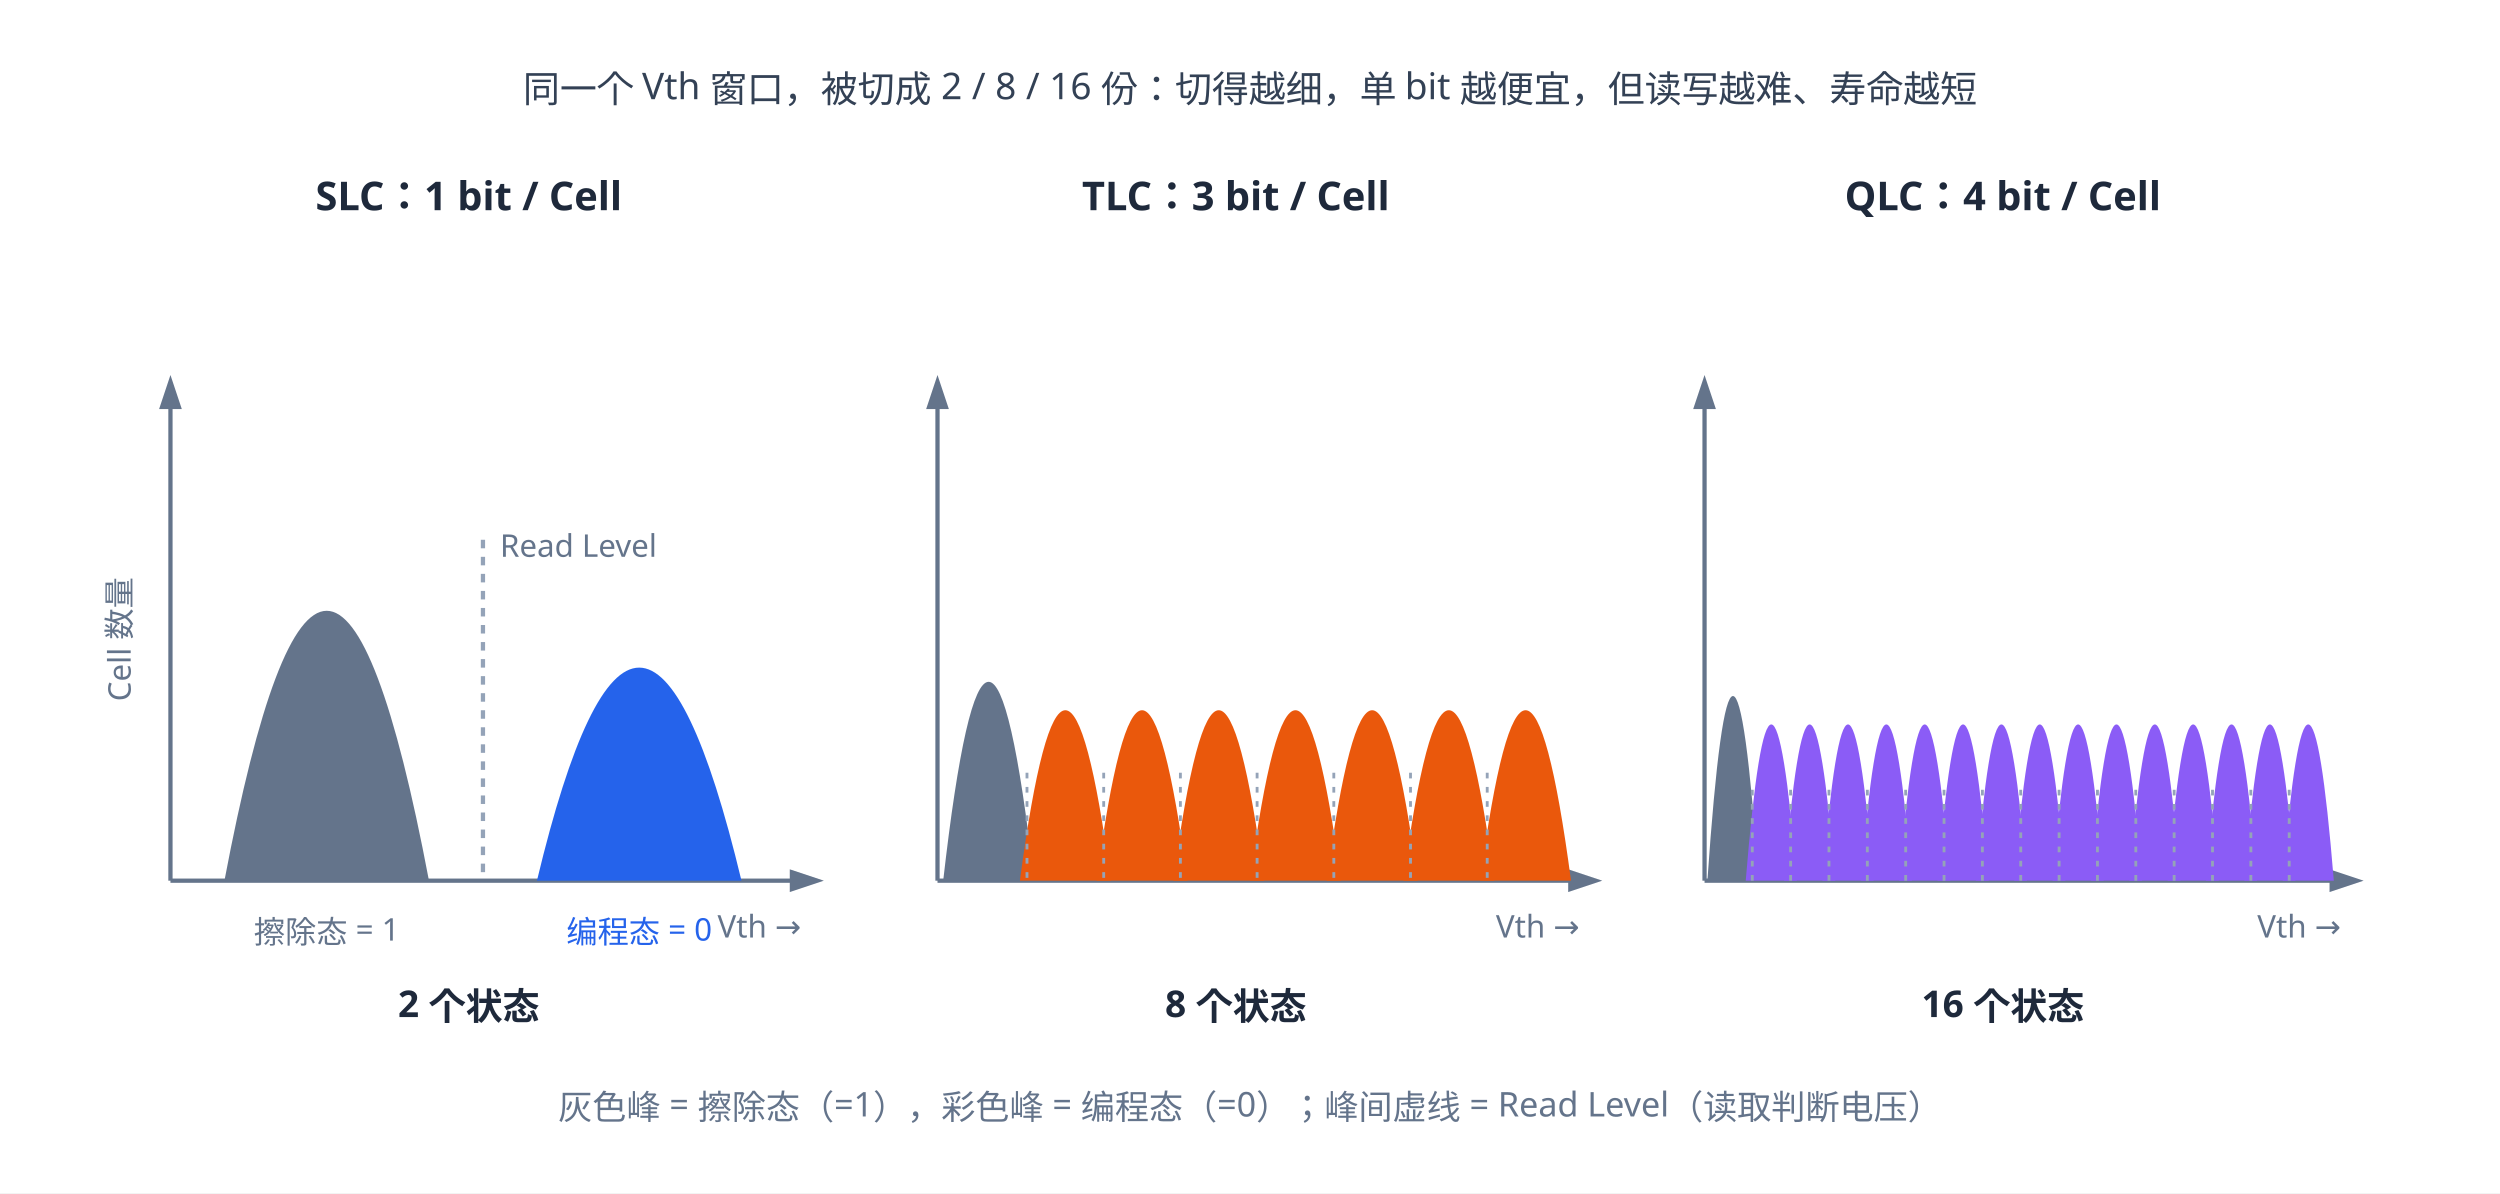
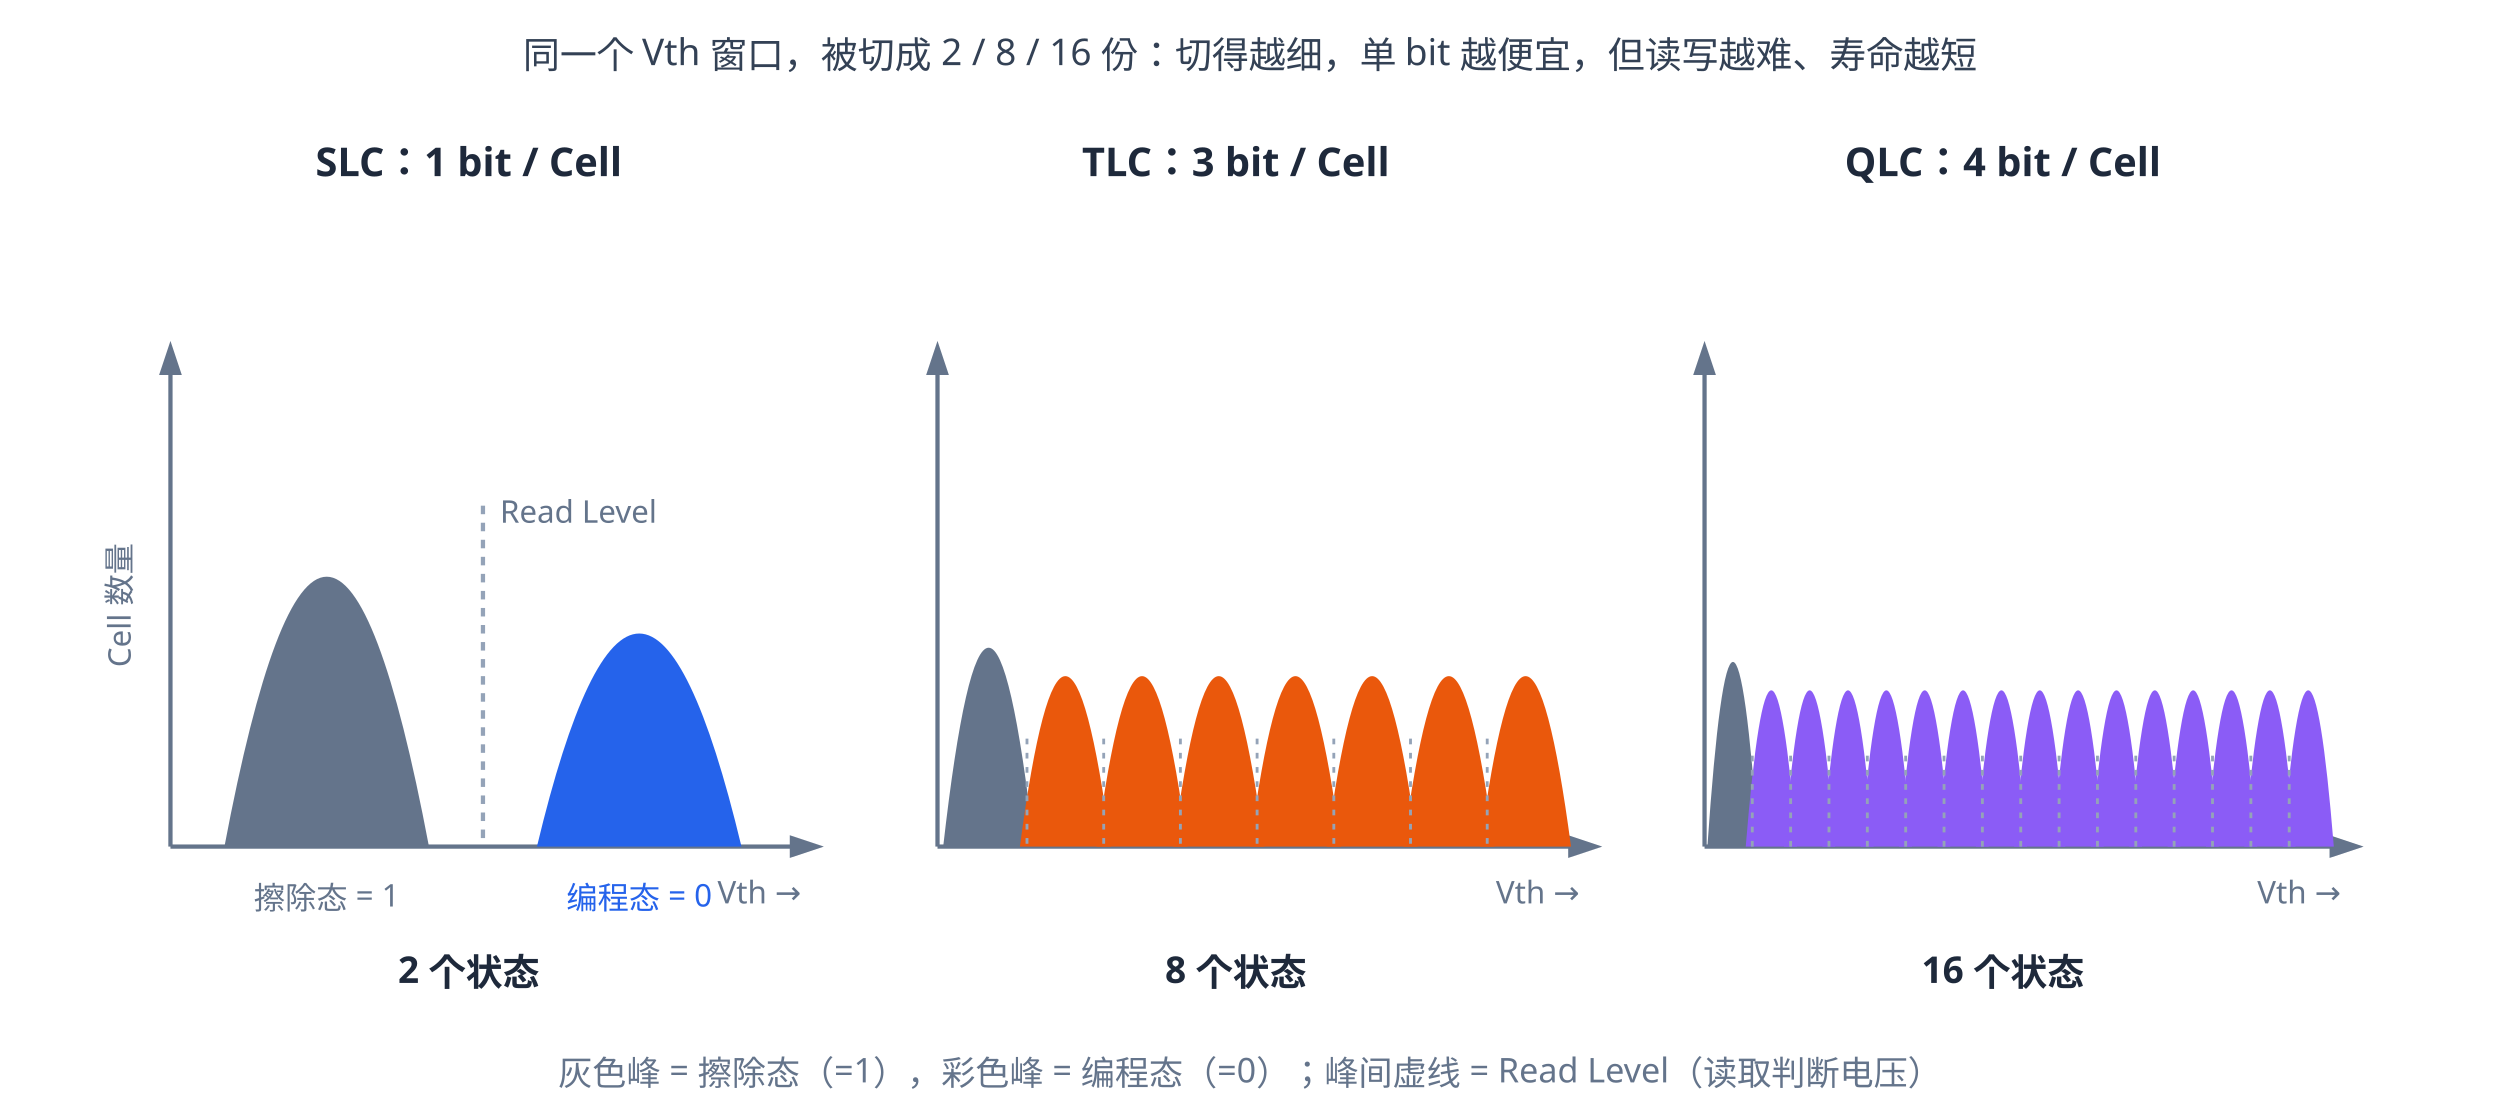
- <svg xmlns="http://www.w3.org/2000/svg" viewBox="0 0 880 420" font-family="'PingFang SC','Microsoft YaHei',sans-serif">
+ <svg xmlns="http://www.w3.org/2000/svg" viewBox="0 12 880 394" font-family="'PingFang SC','Microsoft YaHei',sans-serif">
  <rect x="0" y="0" width="880" height="420" fill="#ffffff" />
  <text x="440" y="36" text-anchor="middle" fill="#334155" font-size="13">同一个 Vth 窗口，被切成 2 / 8 / 16 份：切得越细，单 bit 越便宜，但读写越难、寿命越短</text>
  <text x="165" y="74" text-anchor="middle" fill="#1e293b" font-size="14" font-weight="bold">SLC：1 bit / Cell</text>
  <text x="435" y="74" text-anchor="middle" fill="#1e293b" font-size="14" font-weight="bold">TLC：3 bit / Cell</text>
  <text x="705" y="74" text-anchor="middle" fill="#1e293b" font-size="14" font-weight="bold">QLC：4 bit / Cell</text>
  <line x1="60" y1="310" x2="60" y2="140" stroke="#64748b" stroke-width="1.5" />
  <polygon points="60,132 56,144 64,144" fill="#64748b" />
  <text x="46" y="225" text-anchor="middle" fill="#64748b" font-size="11" transform="rotate(-90 46 225)">Cell 数量</text>
  <line x1="60" y1="310" x2="282" y2="310" stroke="#64748b" stroke-width="1.5" />
  <polygon points="290,310 278,306 278,314" fill="#64748b" />
  <text x="282" y="330" text-anchor="end" fill="#64748b" font-size="11">Vth →</text>
  <path d="M 79 310 Q 115 120 151 310 Z" fill="#64748b" />
  <path d="M 189 310 Q 225 160 261 310 Z" fill="#2563eb" />
  <line x1="170" y1="190" x2="170" y2="310" stroke="#94a3b8" stroke-width="1.5" stroke-dasharray="3 3" />
  <text x="176" y="196" fill="#64748b" font-size="11">Read Level</text>
  <text x="115" y="332" text-anchor="middle" fill="#64748b" font-size="11">擦除态 = 1</text>
  <text x="225" y="332" text-anchor="middle" fill="#2563eb" font-size="11">编程态 = 0</text>
  <text x="165" y="358" text-anchor="middle" fill="#1e293b" font-size="13" font-weight="bold">2 个状态</text>
  <line x1="330" y1="310" x2="330" y2="140" stroke="#64748b" stroke-width="1.5" />
  <polygon points="330,132 326,144 334,144" fill="#64748b" />
  <line x1="330" y1="310" x2="556" y2="310" stroke="#64748b" stroke-width="1.5" />
  <polygon points="564,310 552,306 552,314" fill="#64748b" />
  <text x="556" y="330" text-anchor="end" fill="#64748b" font-size="11">Vth →</text>
  <path d="M 332 310 Q 348 170 364 310 Z" fill="#64748b" />
  <path d="M 359 310 Q 375 190 391 310 Z" fill="#ea580c" />
  <path d="M 386 310 Q 402 190 418 310 Z" fill="#ea580c" />
  <path d="M 413 310 Q 429 190 445 310 Z" fill="#ea580c" />
  <path d="M 440 310 Q 456 190 472 310 Z" fill="#ea580c" />
  <path d="M 467 310 Q 483 190 499 310 Z" fill="#ea580c" />
  <path d="M 494 310 Q 510 190 526 310 Z" fill="#ea580c" />
  <path d="M 521 310 Q 537 190 553 310 Z" fill="#ea580c" />
  <line x1="361.5" y1="272" x2="361.5" y2="310" stroke="#94a3b8" stroke-width="1" stroke-dasharray="2 3" />
  <line x1="388.5" y1="272" x2="388.5" y2="310" stroke="#94a3b8" stroke-width="1" stroke-dasharray="2 3" />
  <line x1="415.5" y1="272" x2="415.5" y2="310" stroke="#94a3b8" stroke-width="1" stroke-dasharray="2 3" />
  <line x1="442.5" y1="272" x2="442.5" y2="310" stroke="#94a3b8" stroke-width="1" stroke-dasharray="2 3" />
  <line x1="469.5" y1="272" x2="469.5" y2="310" stroke="#94a3b8" stroke-width="1" stroke-dasharray="2 3" />
  <line x1="496.5" y1="272" x2="496.5" y2="310" stroke="#94a3b8" stroke-width="1" stroke-dasharray="2 3" />
  <line x1="523.5" y1="272" x2="523.5" y2="310" stroke="#94a3b8" stroke-width="1" stroke-dasharray="2 3" />
  <text x="435" y="358" text-anchor="middle" fill="#1e293b" font-size="13" font-weight="bold">8 个状态</text>
  <line x1="600" y1="310" x2="600" y2="140" stroke="#64748b" stroke-width="1.5" />
  <polygon points="600,132 596,144 604,144" fill="#64748b" />
  <line x1="600" y1="310" x2="824" y2="310" stroke="#64748b" stroke-width="1.5" />
  <polygon points="832,310 820,306 820,314" fill="#64748b" />
  <text x="824" y="330" text-anchor="end" fill="#64748b" font-size="11">Vth →</text>
  <path d="M 601 310 Q 610 180 619 310 Z" fill="#64748b" />
  <path d="M 614.5 310 Q 623.5 200 632.5 310 Z" fill="#8b5cf6" />
  <path d="M 628 310 Q 637 200 646 310 Z" fill="#8b5cf6" />
  <path d="M 641.5 310 Q 650.5 200 659.5 310 Z" fill="#8b5cf6" />
  <path d="M 655 310 Q 664 200 673 310 Z" fill="#8b5cf6" />
  <path d="M 668.5 310 Q 677.5 200 686.5 310 Z" fill="#8b5cf6" />
  <path d="M 682 310 Q 691 200 700 310 Z" fill="#8b5cf6" />
  <path d="M 695.5 310 Q 704.5 200 713.5 310 Z" fill="#8b5cf6" />
  <path d="M 709 310 Q 718 200 727 310 Z" fill="#8b5cf6" />
  <path d="M 722.5 310 Q 731.5 200 740.5 310 Z" fill="#8b5cf6" />
  <path d="M 736 310 Q 745 200 754 310 Z" fill="#8b5cf6" />
  <path d="M 749.5 310 Q 758.5 200 767.5 310 Z" fill="#8b5cf6" />
  <path d="M 763 310 Q 772 200 781 310 Z" fill="#8b5cf6" />
  <path d="M 776.5 310 Q 785.5 200 794.5 310 Z" fill="#8b5cf6" />
  <path d="M 790 310 Q 799 200 808 310 Z" fill="#8b5cf6" />
  <path d="M 803.5 310 Q 812.5 200 821.5 310 Z" fill="#8b5cf6" />
  <line x1="616.8" y1="278" x2="616.8" y2="310" stroke="#94a3b8" stroke-width="1" stroke-dasharray="2 3" />
  <line x1="630.3" y1="278" x2="630.3" y2="310" stroke="#94a3b8" stroke-width="1" stroke-dasharray="2 3" />
  <line x1="643.8" y1="278" x2="643.8" y2="310" stroke="#94a3b8" stroke-width="1" stroke-dasharray="2 3" />
  <line x1="657.3" y1="278" x2="657.3" y2="310" stroke="#94a3b8" stroke-width="1" stroke-dasharray="2 3" />
  <line x1="670.8" y1="278" x2="670.8" y2="310" stroke="#94a3b8" stroke-width="1" stroke-dasharray="2 3" />
  <line x1="684.3" y1="278" x2="684.3" y2="310" stroke="#94a3b8" stroke-width="1" stroke-dasharray="2 3" />
  <line x1="697.8" y1="278" x2="697.8" y2="310" stroke="#94a3b8" stroke-width="1" stroke-dasharray="2 3" />
  <line x1="711.3" y1="278" x2="711.3" y2="310" stroke="#94a3b8" stroke-width="1" stroke-dasharray="2 3" />
  <line x1="724.8" y1="278" x2="724.8" y2="310" stroke="#94a3b8" stroke-width="1" stroke-dasharray="2 3" />
  <line x1="738.3" y1="278" x2="738.3" y2="310" stroke="#94a3b8" stroke-width="1" stroke-dasharray="2 3" />
  <line x1="751.8" y1="278" x2="751.8" y2="310" stroke="#94a3b8" stroke-width="1" stroke-dasharray="2 3" />
  <line x1="765.3" y1="278" x2="765.3" y2="310" stroke="#94a3b8" stroke-width="1" stroke-dasharray="2 3" />
  <line x1="778.8" y1="278" x2="778.8" y2="310" stroke="#94a3b8" stroke-width="1" stroke-dasharray="2 3" />
  <line x1="792.3" y1="278" x2="792.3" y2="310" stroke="#94a3b8" stroke-width="1" stroke-dasharray="2 3" />
  <line x1="805.8" y1="278" x2="805.8" y2="310" stroke="#94a3b8" stroke-width="1" stroke-dasharray="2 3" />
  <text x="705" y="358" text-anchor="middle" fill="#1e293b" font-size="13" font-weight="bold">16 个状态</text>
  <text x="440" y="394" text-anchor="middle" fill="#64748b" font-size="12">灰色峰 = 擦除态（=1），彩色峰 = 编程态（=0）；峰间虚线 = Read Level（读取判断电压）</text>
</svg>
